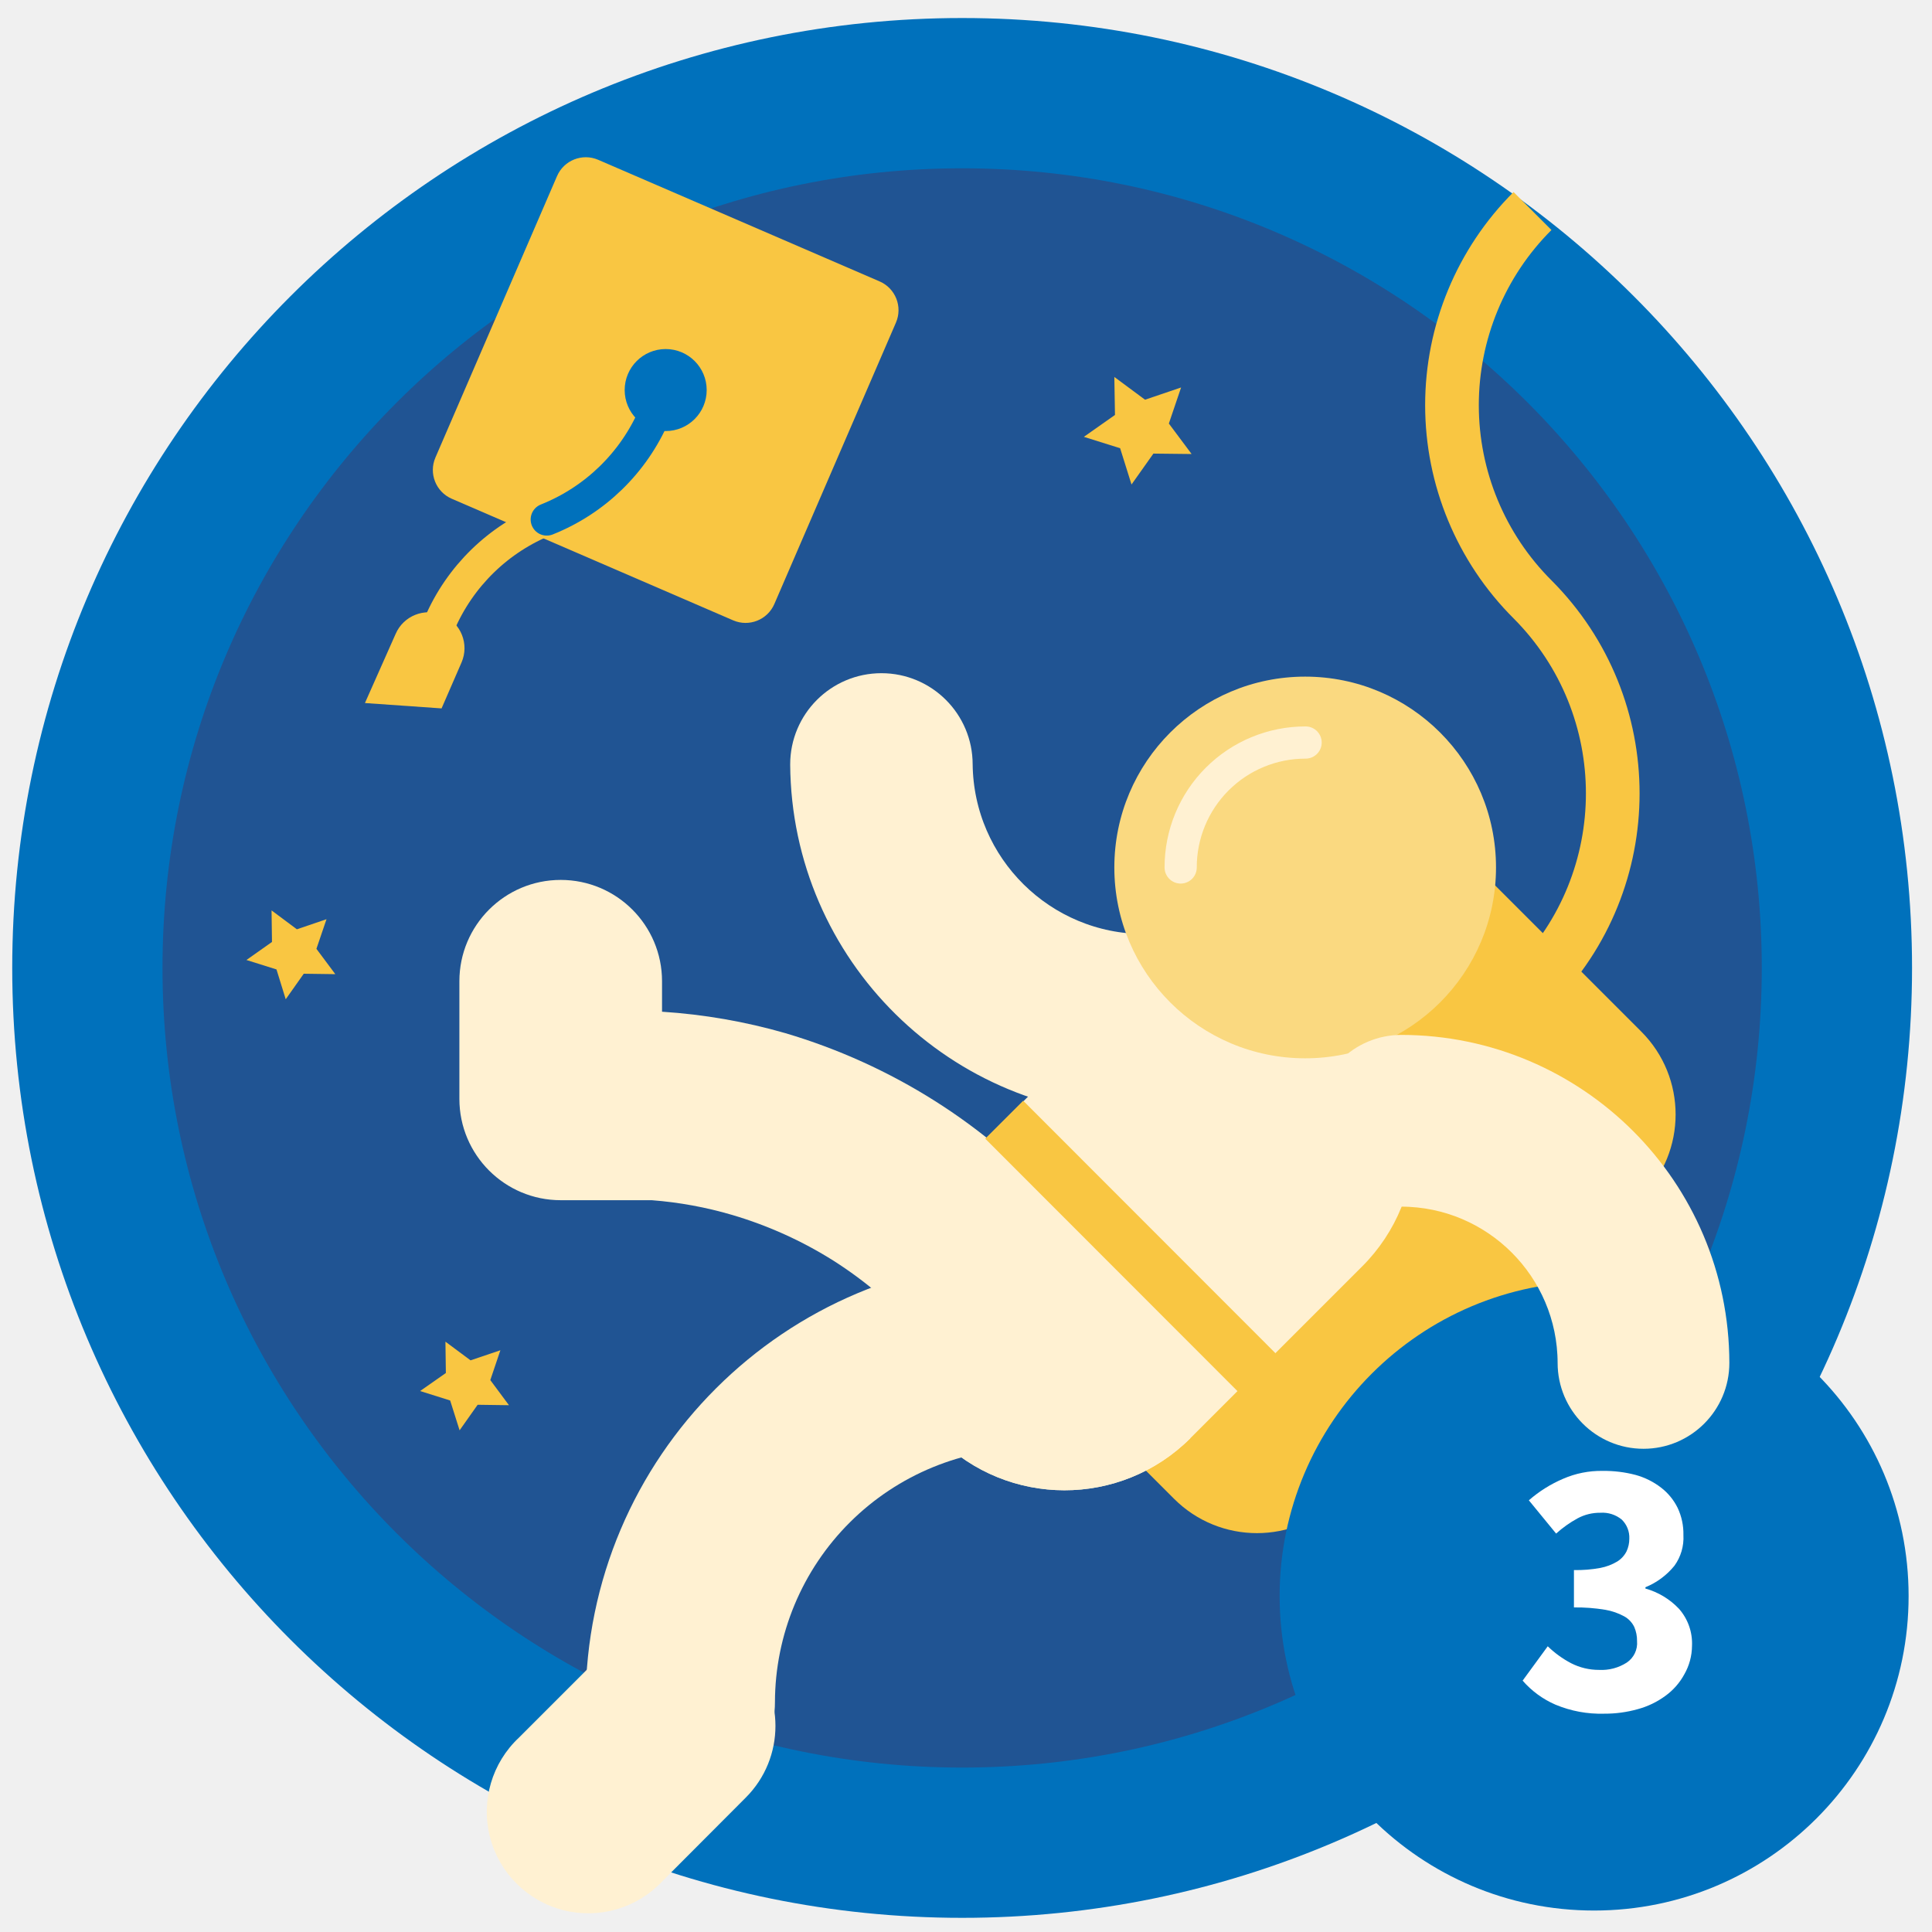
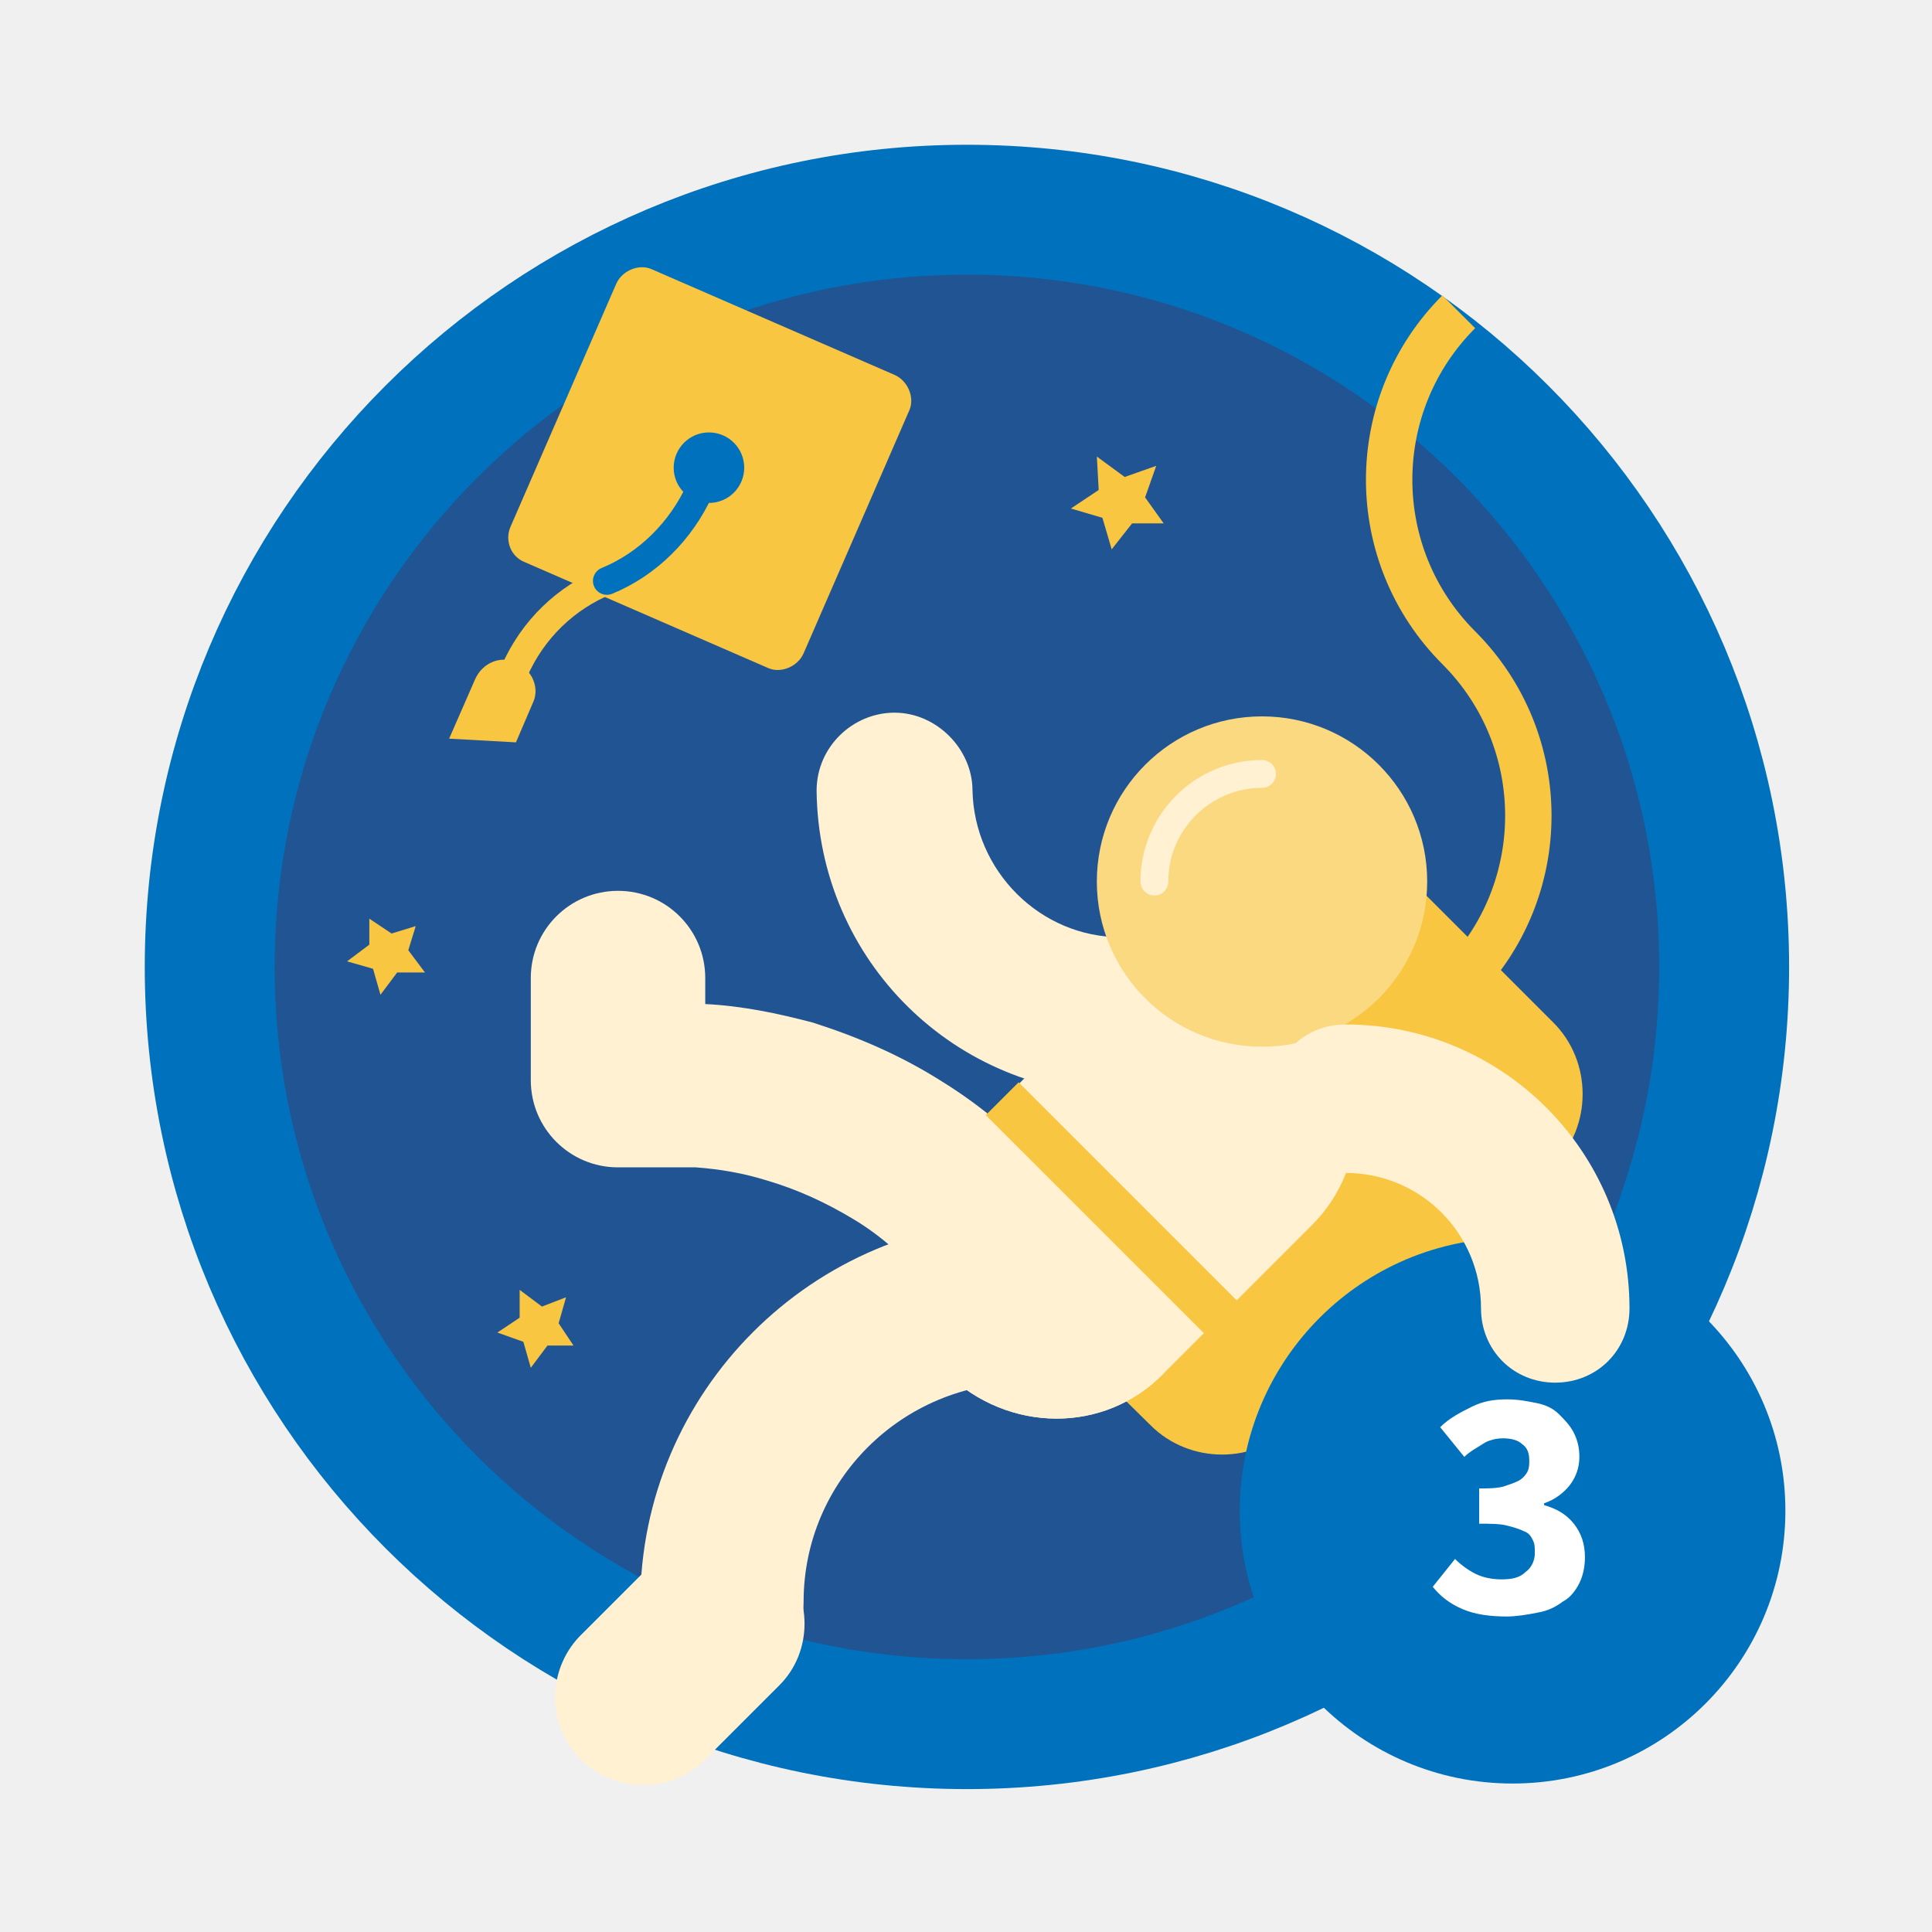
- <svg xmlns="http://www.w3.org/2000/svg" id="Layer_3" data-name="Layer 3" viewBox="0 0 90 90">
-   <defs>
-     <style>.cls-1{fill:#205493;}.cls-11,.cls-2,.cls-4,.cls-5,.cls-8{fill:none;}.cls-2,.cls-5{stroke:#0071bc;}.cls-11,.cls-2,.cls-4,.cls-5{stroke-linecap:round;}.cls-11,.cls-2,.cls-4,.cls-5,.cls-8,.cls-9{stroke-miterlimit:10;}.cls-2{stroke-width:7px;}.cls-3{fill:#f9c642;}.cls-4,.cls-8{stroke:#f9c642;}.cls-11,.cls-4,.cls-5{stroke-width:1.5px;}.cls-6{fill:#0071bc;}.cls-7,.cls-9{fill:#fff1d2;}.cls-8{stroke-width:2.5px;}.cls-11,.cls-9{stroke:#fff1d2;}.cls-9{stroke-width:2px;}.cls-10{fill:#fad980;}.cls-12{fill:#fff;}</style>
-   </defs>
-   <circle class="cls-1" cx="44.82" cy="45.09" r="37.44" />
-   <circle class="cls-2" cx="44.82" cy="45.09" r="40.75" />
-   <rect class="cls-3" x="22.41" y="9.57" width="17.2" height="17.2" rx="1.46" transform="translate(2.03 39.43) rotate(-66.63)" />
-   <path class="cls-4" d="M30.47,19.34a9.12,9.12,0,0,1-5,4.86,9.08,9.08,0,0,0-5,4.87" />
-   <path class="cls-5" d="M30.47,19.34a9.12,9.12,0,0,1-5,4.86" />
-   <circle class="cls-6" cx="31.01" cy="18.17" r="1.91" />
-   <path class="cls-3" d="M20.57,33l.93-2.14a1.67,1.67,0,1,0-3.07-1.33L17,32.75Z" />
-   <path class="cls-7" d="M31.69,83.71a4.4,4.4,0,0,1-4.41-4.41A20.69,20.69,0,0,1,48,58.63a4.42,4.42,0,0,1,0,8.83A11.86,11.86,0,0,0,36.1,79.3,4.4,4.4,0,0,1,31.69,83.71Z" />
-   <rect class="cls-3" x="51.84" y="40.12" width="20.62" height="30.78" rx="5.46" transform="translate(57.45 -27.69) rotate(45)" />
-   <path class="cls-7" d="M43.73,55.25A8.29,8.29,0,0,0,55.45,67l8-8A8.29,8.29,0,0,0,51.72,47.25Z" />
-   <path class="cls-7" d="M43.73,55.25A8.29,8.29,0,0,0,55.45,67" />
-   <path class="cls-7" d="M34.74,83.74a4.72,4.72,0,0,0-6.68-6.68l-3.88,3.88a4.73,4.73,0,1,0,6.69,6.68Z" />
-   <path class="cls-7" d="M53.65,62.66a27.05,27.05,0,0,0-4.29-6.45,27.43,27.43,0,0,0-5.82-4.93,27.79,27.79,0,0,0-6.95-3.15,27,27,0,0,0-5.75-1V45.71a4.72,4.72,0,1,0-9.44,0v5.48a4.72,4.72,0,0,0,4.72,4.72h4.24a18.2,18.2,0,0,1,3.76.69,18.87,18.87,0,0,1,4.71,2.13,19.07,19.07,0,0,1,3.94,3.34,18.6,18.6,0,0,1,2.91,4.37,4.43,4.43,0,0,0,.71,1.07,4.21,4.21,0,0,0,1,.79,4.44,4.44,0,0,0,1.11.5,4.55,4.55,0,0,0,1.22.17l.47,0a4,4,0,0,0,.48-.08,3.62,3.62,0,0,0,.47-.13l.47-.19A4.33,4.33,0,0,0,53,67.49,4.5,4.5,0,0,0,53.82,66a4.29,4.29,0,0,0,.25-1.67A4.34,4.34,0,0,0,53.65,62.66Z" />
-   <line class="cls-8" x1="46.78" y1="52.16" x2="58.71" y2="64.1" />
-   <path class="cls-8" d="M71.39,46a12.8,12.8,0,0,0,0-18.08,12.78,12.78,0,0,1,0-18.09" />
-   <path class="cls-9" d="M53.4,51A15.5,15.5,0,0,1,37.81,35.61a3.25,3.25,0,1,1,6.5,0,9,9,0,0,0,9,8.9,3.26,3.26,0,0,1,0,6.51Z" />
-   <circle class="cls-10" cx="60.8" cy="40.41" r="8.89" />
-   <path class="cls-11" d="M55,40.41a5.81,5.81,0,0,1,5.82-5.82" />
-   <polygon class="cls-3" points="55.02 18.05 53.34 18.62 51.91 17.56 51.94 19.33 50.49 20.35 52.18 20.88 52.71 22.57 53.73 21.13 55.51 21.15 54.45 19.73 55.02 18.05" />
-   <polygon class="cls-3" points="23.31 62.9 21.92 63.37 20.75 62.5 20.77 63.96 19.57 64.8 20.97 65.24 21.41 66.63 22.25 65.44 23.71 65.46 22.84 64.29 23.31 62.9" />
-   <polygon class="cls-3" points="15.21 42.82 13.83 43.29 12.65 42.41 12.67 43.88 11.48 44.72 12.88 45.16 13.31 46.55 14.15 45.36 15.62 45.38 14.74 44.2 15.21 42.82" />
-   <circle class="cls-6" cx="74.26" cy="74.35" r="14.65" />
-   <path class="cls-12" d="M72.1,76.69a4.67,4.67,0,0,0,1.09.79,2.83,2.83,0,0,0,1.3.31,2.17,2.17,0,0,0,1.29-.34,1.09,1.09,0,0,0,.48-1,1.59,1.59,0,0,0-.13-.66,1.13,1.13,0,0,0-.46-.49,2.85,2.85,0,0,0-.89-.31,8.27,8.27,0,0,0-1.46-.11V73.14a6.1,6.1,0,0,0,1.23-.1,2.41,2.41,0,0,0,.79-.3,1.2,1.2,0,0,0,.43-.47,1.38,1.38,0,0,0,.13-.59,1.17,1.17,0,0,0-.35-.89,1.42,1.42,0,0,0-1-.32,2.19,2.19,0,0,0-1.06.26,5.26,5.26,0,0,0-1,.71l-1.27-1.55a6,6,0,0,1,1.59-1,4.43,4.43,0,0,1,1.85-.37,5.75,5.75,0,0,1,1.54.19,3.44,3.44,0,0,1,1.18.59,2.68,2.68,0,0,1,.77.94,2.83,2.83,0,0,1,.27,1.27A2.22,2.22,0,0,1,78,72.94a3.38,3.38,0,0,1-1.35,1V74a3.43,3.43,0,0,1,1.56.94,2.44,2.44,0,0,1,.61,1.73A2.7,2.7,0,0,1,78.46,78a3,3,0,0,1-.88,1,3.87,3.87,0,0,1-1.29.62,5.65,5.65,0,0,1-1.56.21,5.48,5.48,0,0,1-2.27-.42,4.28,4.28,0,0,1-1.53-1.12Z" />
-   <path class="cls-9" d="M76.56,66.49a3,3,0,0,1-3-3,8.3,8.3,0,0,0-8.28-8.28,3,3,0,0,1,0-6A14.3,14.3,0,0,1,79.56,63.49,3,3,0,0,1,76.56,66.49Z" />
+ <svg xmlns="http://www.w3.org/2000/svg" version="1.1" id="Layer_3" x="0px" y="0px" viewBox="0 0 104.1 104.1" style="enable-background:new 0 0 104.1 104.1;" xml:space="preserve">
+   <style type="text/css">
+ 	.st0{fill:#205493;}
+ 	.st1{fill:none;stroke:#0071BC;stroke-width:7;stroke-linecap:round;stroke-miterlimit:10;}
+ 	.st2{fill:#F9C642;}
+ 	.st3{fill:none;stroke:#F9C642;stroke-width:1.5;stroke-linecap:round;stroke-miterlimit:10;}
+ 	.st4{fill:none;stroke:#0071BC;stroke-width:1.5;stroke-linecap:round;stroke-miterlimit:10;}
+ 	.st5{fill:#0071BC;}
+ 	.st6{fill:#FFF1D2;}
+ 	.st7{fill:none;stroke:#F9C642;stroke-width:2.5;stroke-miterlimit:10;}
+ 	.st8{fill:#FFF1D2;stroke:#FFF1D2;stroke-width:2;stroke-miterlimit:10;}
+ 	.st9{fill:#FAD980;}
+ 	.st10{fill:none;stroke:#FFF1D2;stroke-width:1.5;stroke-linecap:round;stroke-miterlimit:10;}
+ 	.st11{fill:#FFFFFF;}
+ </style>
+   <circle class="st0" cx="52.1" cy="52.1" r="37.4" />
+   <circle class="st1" cx="52.1" cy="52.1" r="40.8" />
+   <path class="st2" d="M27.5,28.4l5.7-13.1c0.3-0.7,1.2-1.1,1.9-0.8l13.1,5.7c0.7,0.3,1.1,1.2,0.8,1.9l-5.7,13.1  c-0.3,0.7-1.2,1.1-1.9,0.8l-13.1-5.7C27.5,30,27.2,29.1,27.5,28.4z" />
+   <path class="st3" d="M37.7,26.4c-1,2.2-2.8,4-5,4.9c-2.2,0.9-4,2.6-5,4.9" />
+   <path class="st4" d="M37.7,26.4c-1,2.2-2.8,4-5,4.9" />
+   <circle class="st5" cx="38.2" cy="25.2" r="1.9" />
+   <path class="st2" d="M27.8,40l0.9-2.1c0.4-0.8,0-1.8-0.9-2.2c-0.8-0.4-1.8,0-2.2,0.9l0,0l-1.4,3.2L27.8,40z" />
+   <path class="st6" d="M38.9,90.8c-2.4,0-4.4-2-4.4-4.4c0,0,0,0,0,0c0-11.4,9.3-20.7,20.7-20.7c0,0,0,0,0,0c2.4,0.1,4.3,2.2,4.2,4.6  c-0.1,2.3-1.9,4.1-4.2,4.2c-6.6,0-11.9,5.3-11.9,11.8c0,0,0,0,0,0C43.3,88.8,41.4,90.7,38.9,90.8C38.9,90.8,38.9,90.8,38.9,90.8z" />
+   <path class="st2" d="M76.8,48.2l6.9,6.9c2.1,2.1,2.1,5.6,0,7.7l-14,14c-2.1,2.1-5.6,2.1-7.7,0L55.1,70c-2.1-2.1-2.1-5.6,0-7.7l14-14  C71.2,46.1,74.7,46.1,76.8,48.2z" />
+   <path class="st6" d="M51,62.3c-3.2,3.2-3.3,8.5,0,11.7s8.5,3.3,11.7,0l8-8c3.2-3.2,3.2-8.5,0-11.7c-3.2-3.2-8.5-3.2-11.7,0L51,62.3z  " />
+   <path class="st6" d="M51,62.3c-3.2,3.2-3.3,8.5,0,11.7s8.5,3.3,11.7,0" />
+   <path class="st6" d="M42,90.8c1.8-1.8,1.8-4.8,0-6.7s-4.8-1.8-6.7,0l0,0L31.4,88c-1.9,1.8-2,4.8-0.2,6.7c1.8,1.9,4.8,2,6.7,0.2  c0.1-0.1,0.2-0.2,0.2-0.2L42,90.8z" />
+   <path class="st6" d="M60.9,69.7c-1.1-2.3-2.6-4.5-4.3-6.5c-1.7-1.9-3.7-3.6-5.8-4.9c-2.2-1.4-4.5-2.4-7-3.2c-1.9-0.5-3.8-0.9-5.8-1  v-1.4c0-2.6-2.1-4.7-4.7-4.7c-2.6,0-4.7,2.1-4.7,4.7c0,0,0,0,0,0v5.5c0,2.6,2.1,4.7,4.7,4.7l0,0h4.2c1.3,0.1,2.5,0.3,3.8,0.7  c1.7,0.5,3.2,1.2,4.7,2.1c1.5,0.9,2.8,2.1,3.9,3.3c1.2,1.3,2.2,2.8,2.9,4.4c0.2,0.4,0.4,0.7,0.7,1.1c0.3,0.3,0.6,0.6,1,0.8  c0.3,0.2,0.7,0.4,1.1,0.5C56.1,76,56.5,76,57,76h0.5c0.2,0,0.3,0,0.5-0.1c0.2,0,0.3-0.1,0.5-0.1l0.5-0.2c0.5-0.3,1-0.6,1.4-1.1  c0.4-0.4,0.6-0.9,0.8-1.5c0.2-0.5,0.3-1.1,0.2-1.7C61.3,70.8,61.1,70.2,60.9,69.7z" />
+   <line class="st7" x1="54" y1="59.2" x2="65.9" y2="71.1" />
+   <path class="st7" d="M78.6,53c5-5,5-13.1,0-18.1c-5-5-5-13.1,0-18.1c0,0,0,0,0,0" />
+   <path class="st8" d="M60.6,58c-8.6,0-15.5-6.8-15.6-15.4c0-1.8,1.5-3.2,3.2-3.2s3.2,1.5,3.2,3.2c0.1,4.9,4.1,8.9,9,8.9  c1.8,0.1,3.2,1.6,3.1,3.4C63.5,56.6,62.2,58,60.6,58L60.6,58z" />
+   <circle class="st9" cx="68" cy="47.5" r="8.9" />
+   <path class="st10" d="M62.2,47.5c0-3.2,2.6-5.8,5.8-5.8c0,0,0,0,0,0" />
+   <polygon class="st2" points="62.3,25.1 60.6,25.7 59.1,24.6 59.2,26.4 57.7,27.4 59.4,27.9 59.9,29.6 61,28.2 62.7,28.2 61.7,26.8   " />
+   <polygon class="st2" points="30.5,69.9 29.2,70.4 28,69.5 28,71 26.8,71.8 28.2,72.3 28.6,73.7 29.5,72.5 30.9,72.5 30.1,71.3 " />
+   <polygon class="st2" points="22.4,49.9 21.1,50.3 19.9,49.5 19.9,50.9 18.7,51.8 20.1,52.2 20.5,53.6 21.4,52.4 22.9,52.4 22,51.2   " />
+   <circle class="st5" cx="81.5" cy="81.4" r="14.7" />
+   <path class="st8" d="M83.8,73.5c-1.7,0-3-1.3-3-3l0,0c0-4.6-3.7-8.3-8.3-8.3c-1.7,0-3-1.3-3-3s1.3-3,3-3c7.9,0,14.3,6.4,14.3,14.3  C86.8,72.2,85.5,73.5,83.8,73.5z" />
+   <g>
+     <path class="st11" d="M78.4,84c0.3,0.3,0.7,0.6,1.1,0.8s0.9,0.3,1.4,0.3c0.6,0,1-0.1,1.3-0.4c0.3-0.2,0.5-0.6,0.5-1   c0-0.3,0-0.5-0.1-0.7s-0.2-0.4-0.5-0.5c-0.2-0.1-0.5-0.2-0.9-0.3c-0.4-0.1-0.9-0.1-1.5-0.1v-1.9c0.5,0,0.9,0,1.3-0.1   c0.3-0.1,0.6-0.2,0.8-0.3s0.4-0.3,0.5-0.5c0.1-0.2,0.1-0.4,0.1-0.6c0-0.4-0.1-0.7-0.4-0.9c-0.2-0.2-0.6-0.3-1-0.3   c-0.4,0-0.8,0.1-1.1,0.3c-0.3,0.2-0.7,0.4-1,0.7l-1.3-1.6c0.5-0.5,1.1-0.8,1.7-1.1s1.2-0.4,1.9-0.4c0.6,0,1.1,0.1,1.6,0.2   c0.5,0.1,0.9,0.3,1.2,0.6c0.3,0.3,0.6,0.6,0.8,1c0.2,0.4,0.3,0.8,0.3,1.3c0,0.6-0.2,1.1-0.5,1.5s-0.8,0.8-1.4,1v0.1   c0.7,0.2,1.2,0.5,1.6,1c0.4,0.5,0.6,1.1,0.6,1.8c0,0.5-0.1,1-0.3,1.4c-0.2,0.4-0.5,0.8-0.9,1c-0.4,0.3-0.8,0.5-1.4,0.6   c-0.5,0.1-1.1,0.2-1.6,0.2c-0.9,0-1.7-0.1-2.4-0.4s-1.2-0.7-1.6-1.2L78.4,84z" />
+   </g>
</svg>
